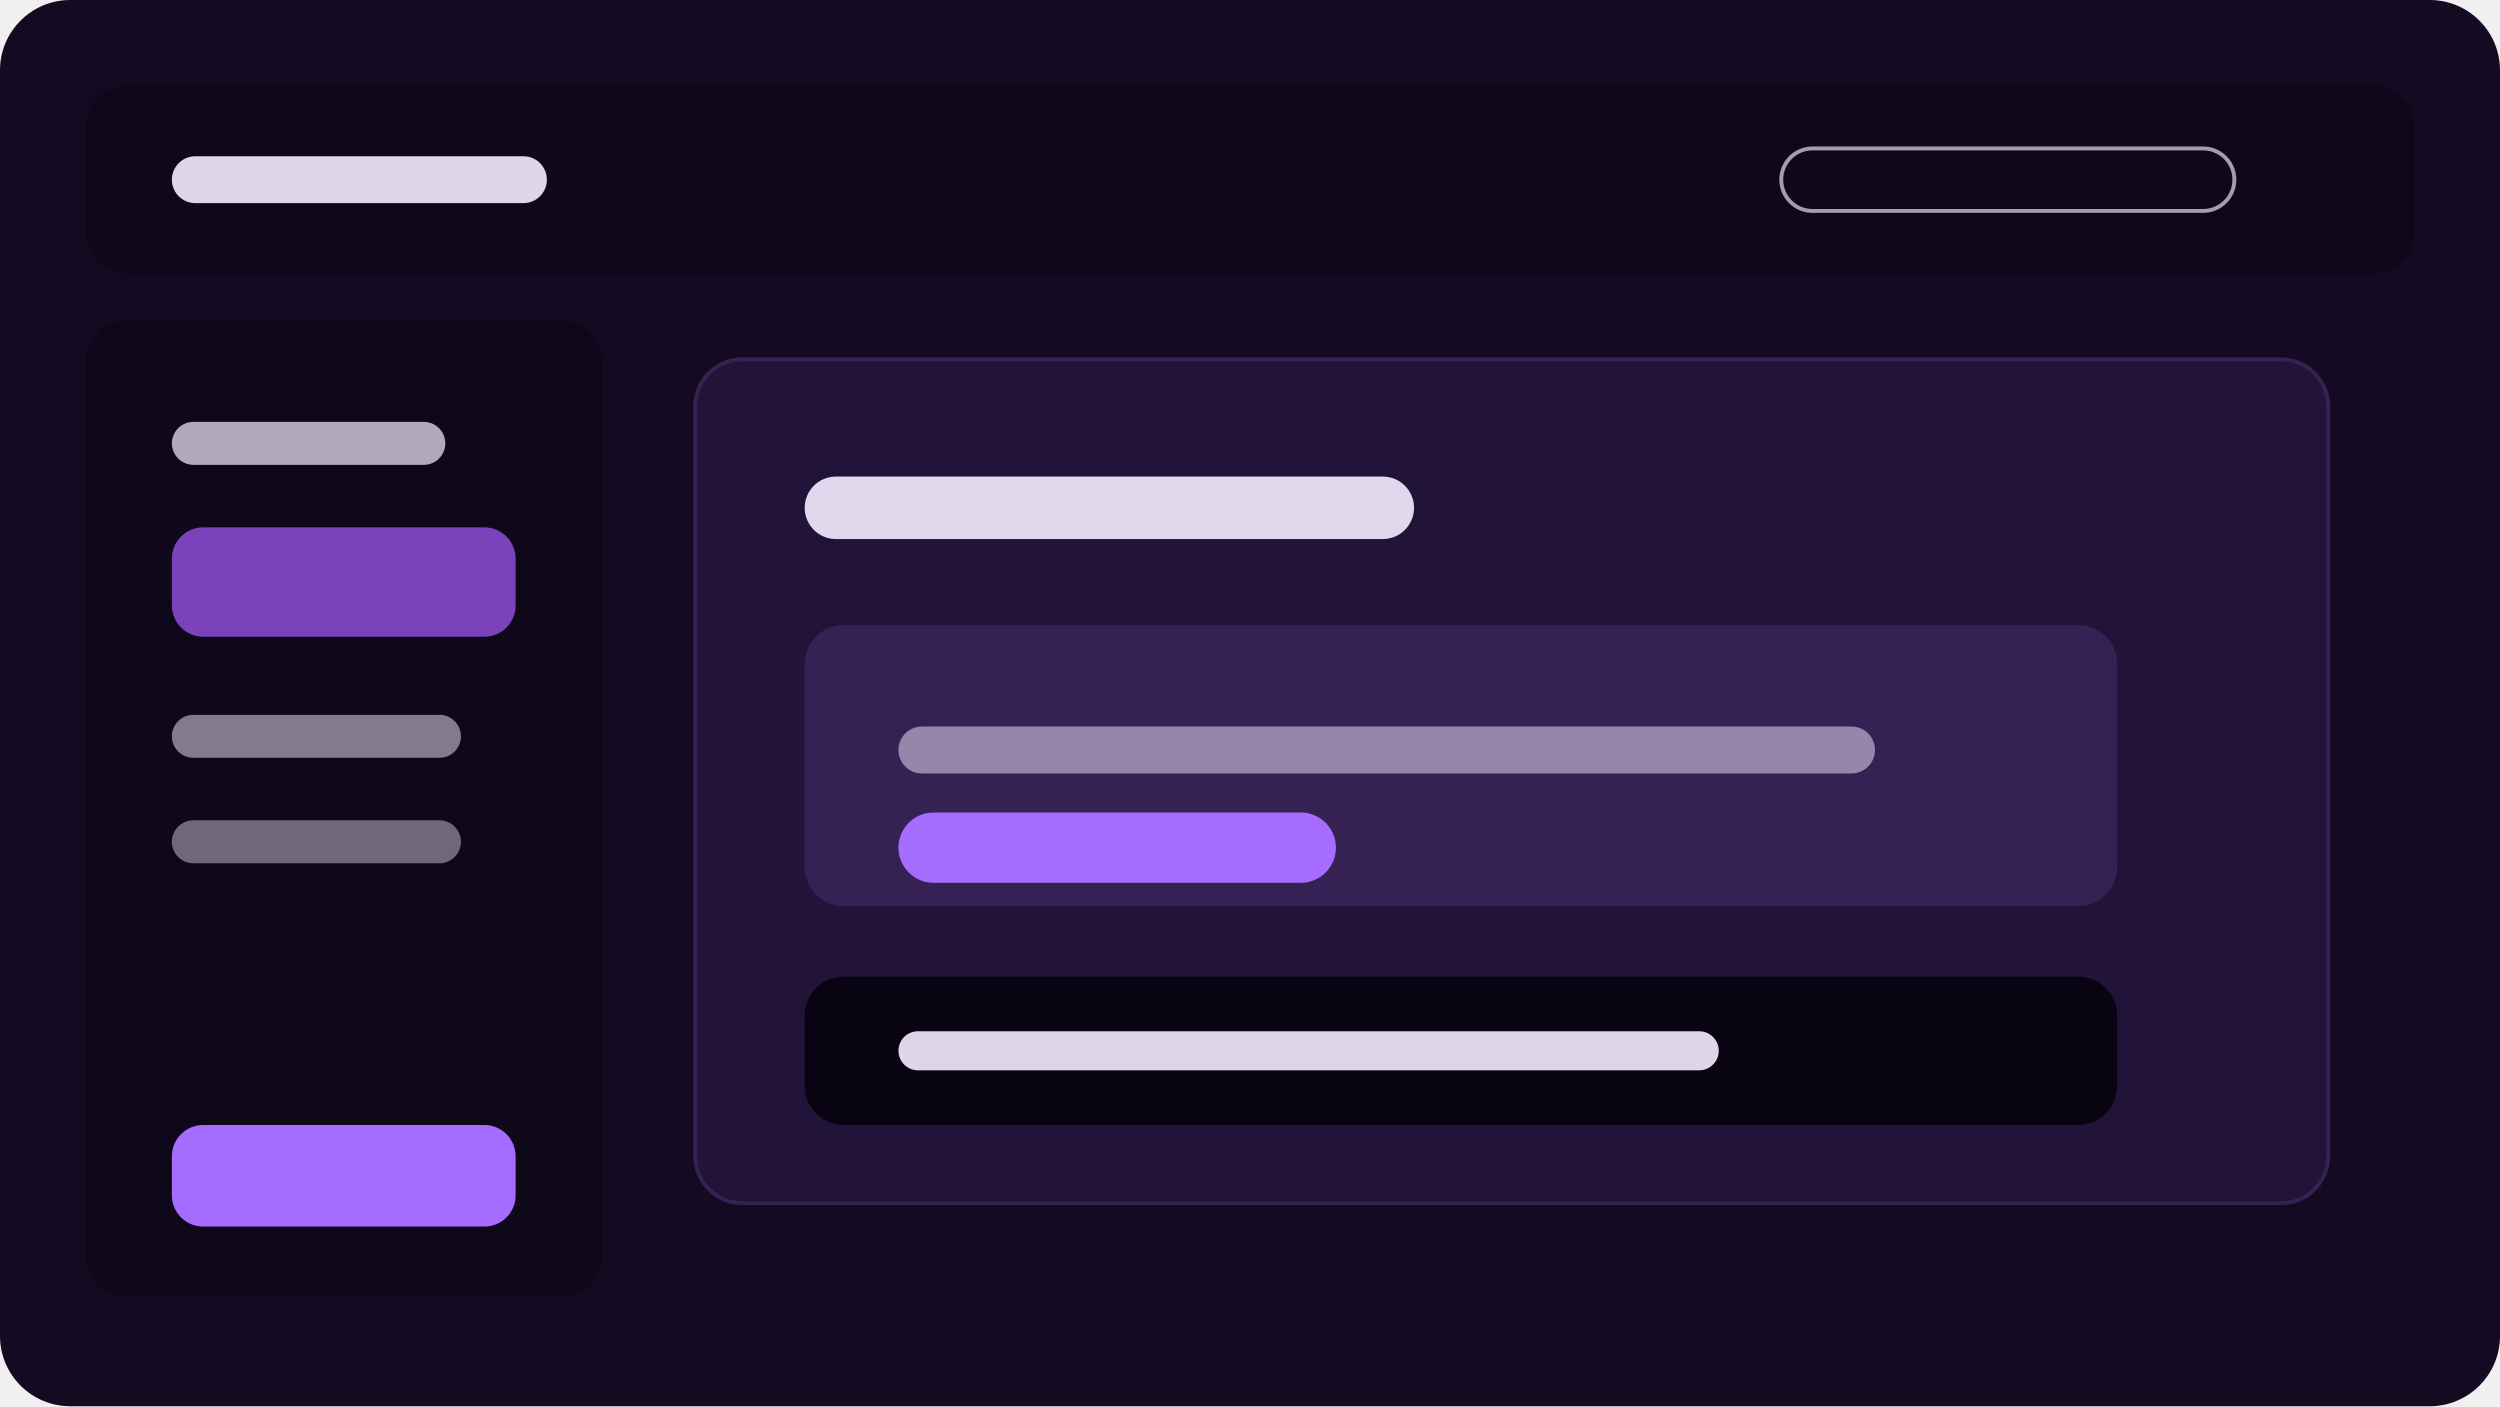
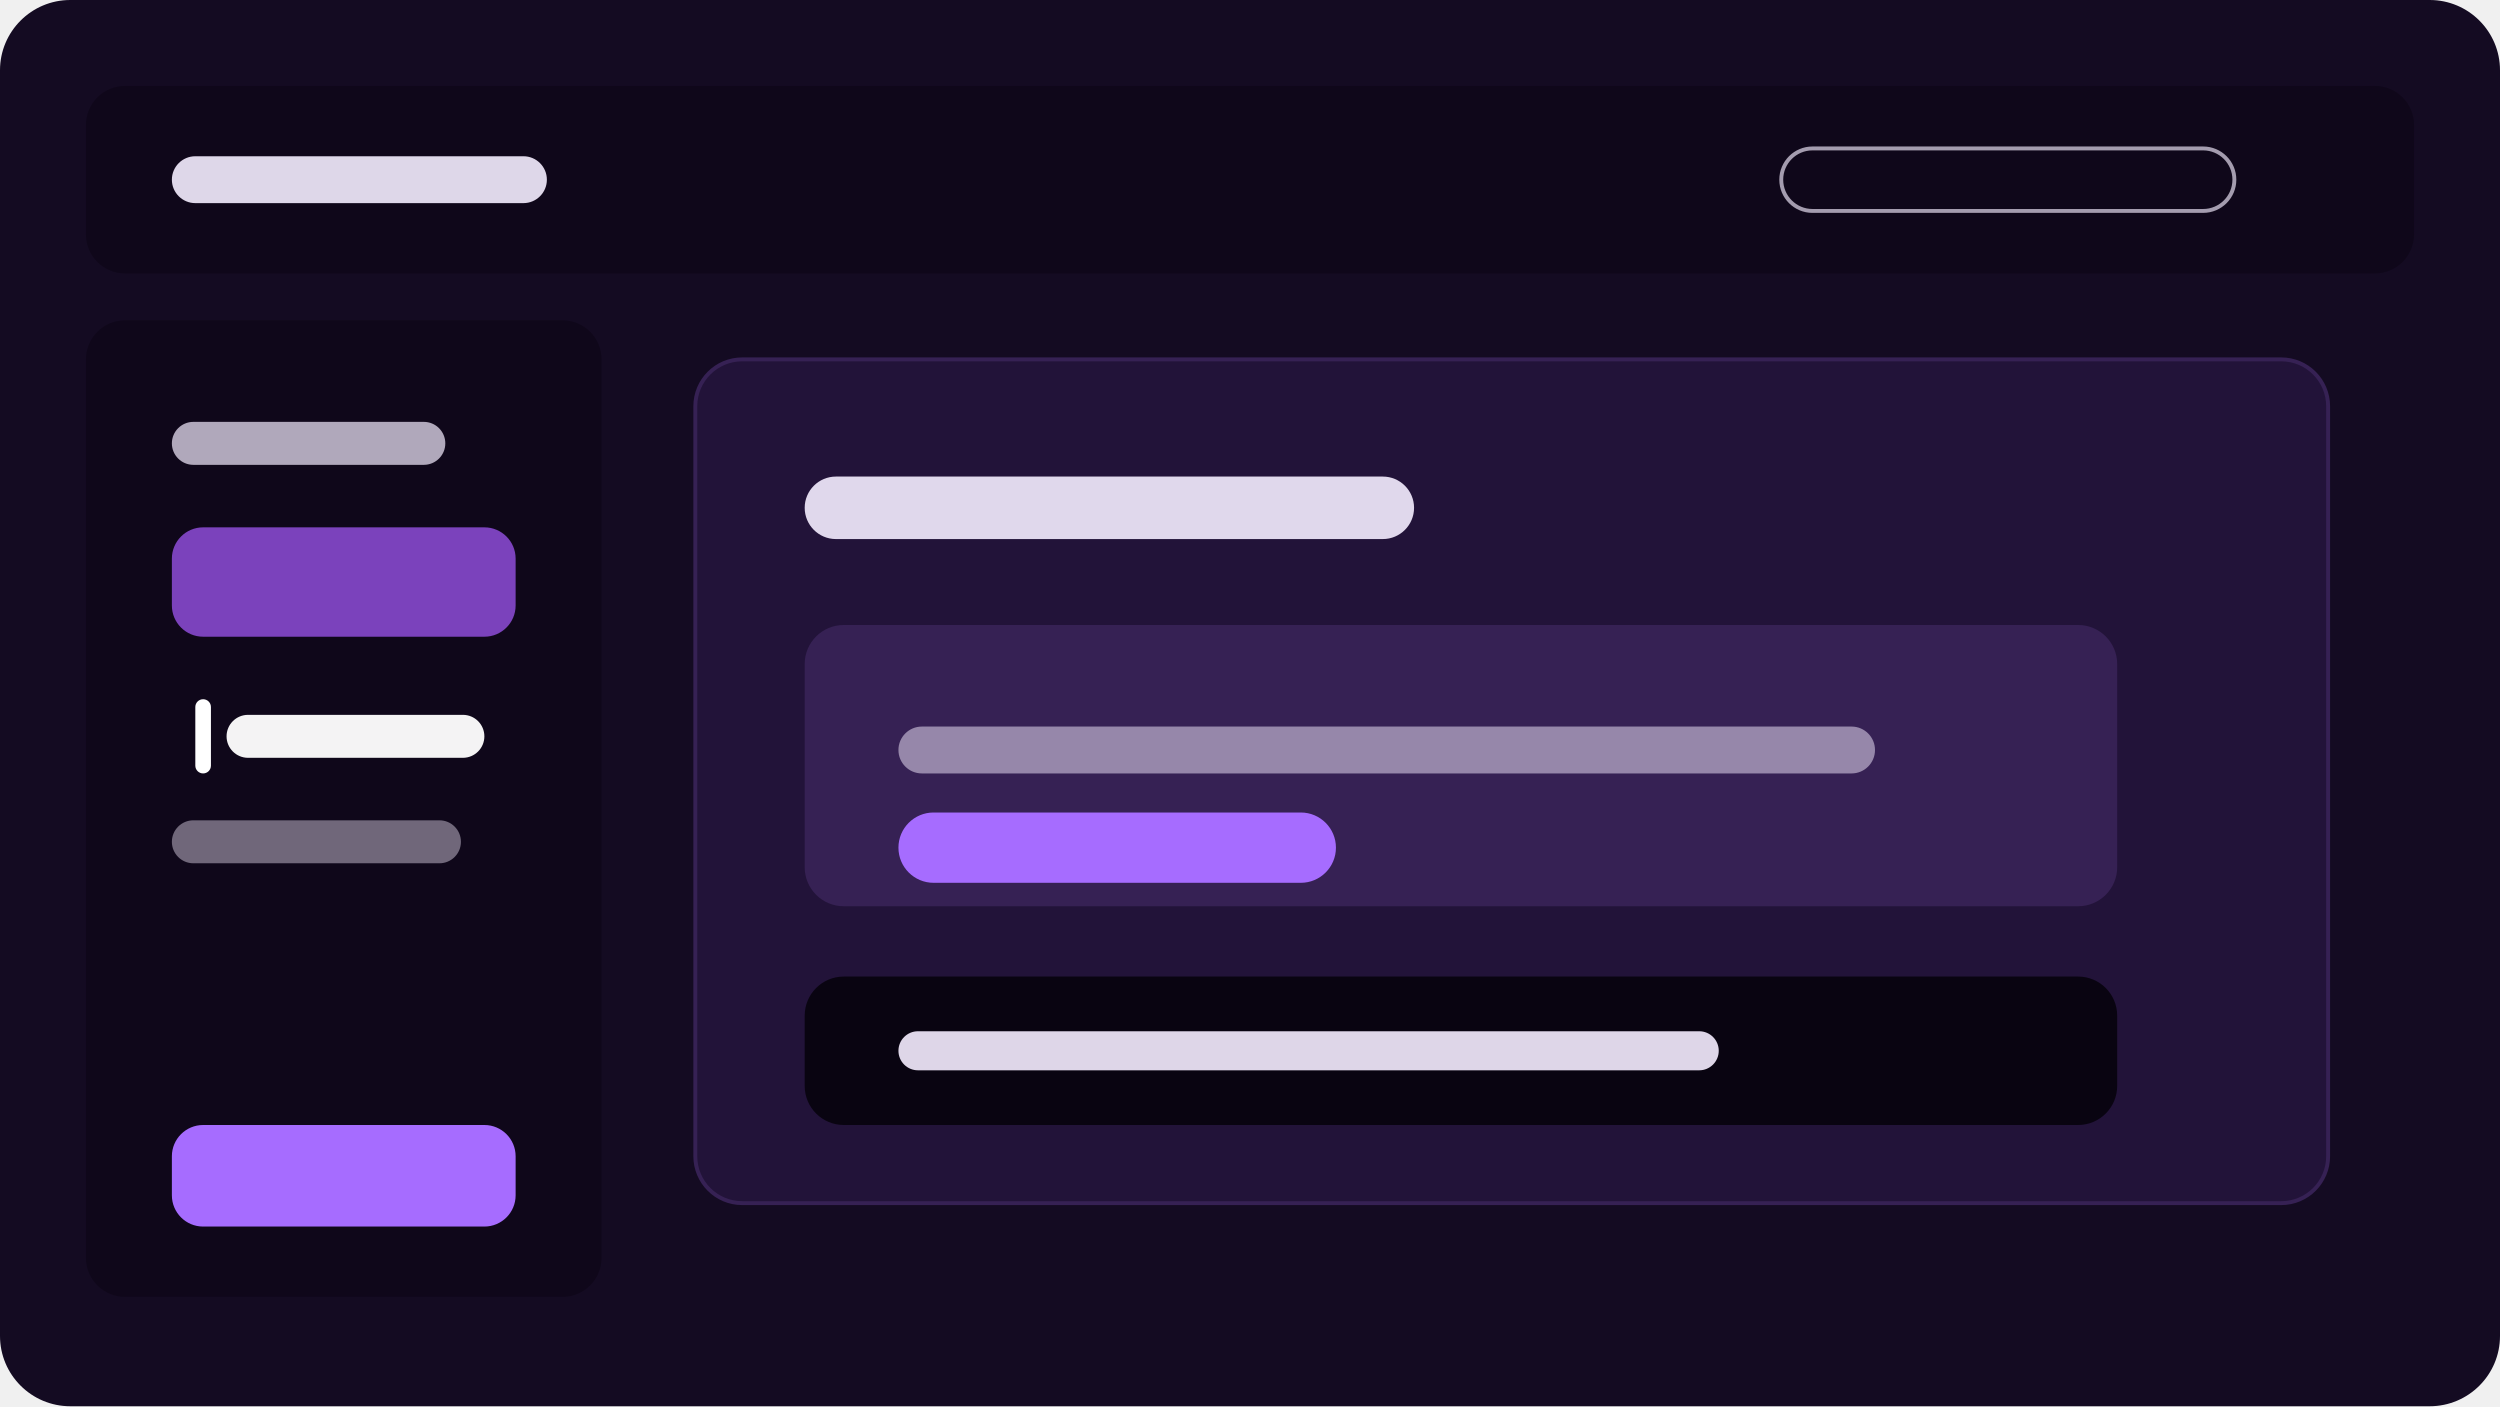
<svg xmlns="http://www.w3.org/2000/svg" width="640" height="360" viewBox="0 0 640 360" role="img" aria-label="AKS Inspired dark preview">
  <rect width="640" height="360" rx="18" fill="#140b22" />
  <rect x="22" y="22" width="596" height="48" rx="10" fill="#0f071a" />
  <rect x="44" y="40" width="96" height="12" rx="6" fill="#f5edff" opacity="0.9" />
  <rect x="456" y="38" width="116" height="16" rx="8" fill="none" stroke="#f5edff" opacity="0.65" />
  <rect x="22" y="82" width="132" height="250" rx="10" fill="#0f071a" />
  <rect x="44" y="108" width="70" height="11" rx="5.5" fill="#f5edff" opacity="0.7" />
  <rect x="44" y="135" width="88" height="28" rx="8" fill="#7b42bc" />
-   <rect x="44" y="183" width="74" height="11" rx="5.5" fill="#f5edff" opacity="0.5" />
+   <rect x="58" y="183" width="66" height="11" rx="5.5" fill="#ffffff" opacity="0.95" />
+   <rect x="50" y="179" width="4" height="19" rx="2" fill="#ffffff" />
  <rect x="44" y="210" width="74" height="11" rx="5.5" fill="#f5edff" opacity="0.42" />
  <rect x="44" y="288" width="88" height="26" rx="8" fill="#a66cff" />
  <rect x="178" y="92" width="418" height="216" rx="12" fill="#221339" stroke="#362154" />
  <rect x="206" y="122" width="156" height="16" rx="8" fill="#f5edff" opacity="0.9" />
  <rect x="206" y="160" width="336" height="72" rx="10" fill="#362154" />
  <rect x="230" y="186" width="250" height="12" rx="6" fill="#f5edff" opacity="0.5" />
  <rect x="230" y="208" width="112" height="18" rx="9" fill="#a66cff" />
  <rect x="206" y="250" width="336" height="38" rx="10" fill="#090411" />
  <rect x="230" y="264" width="210" height="10" rx="5" fill="#f5edff" opacity="0.9" />
</svg>
